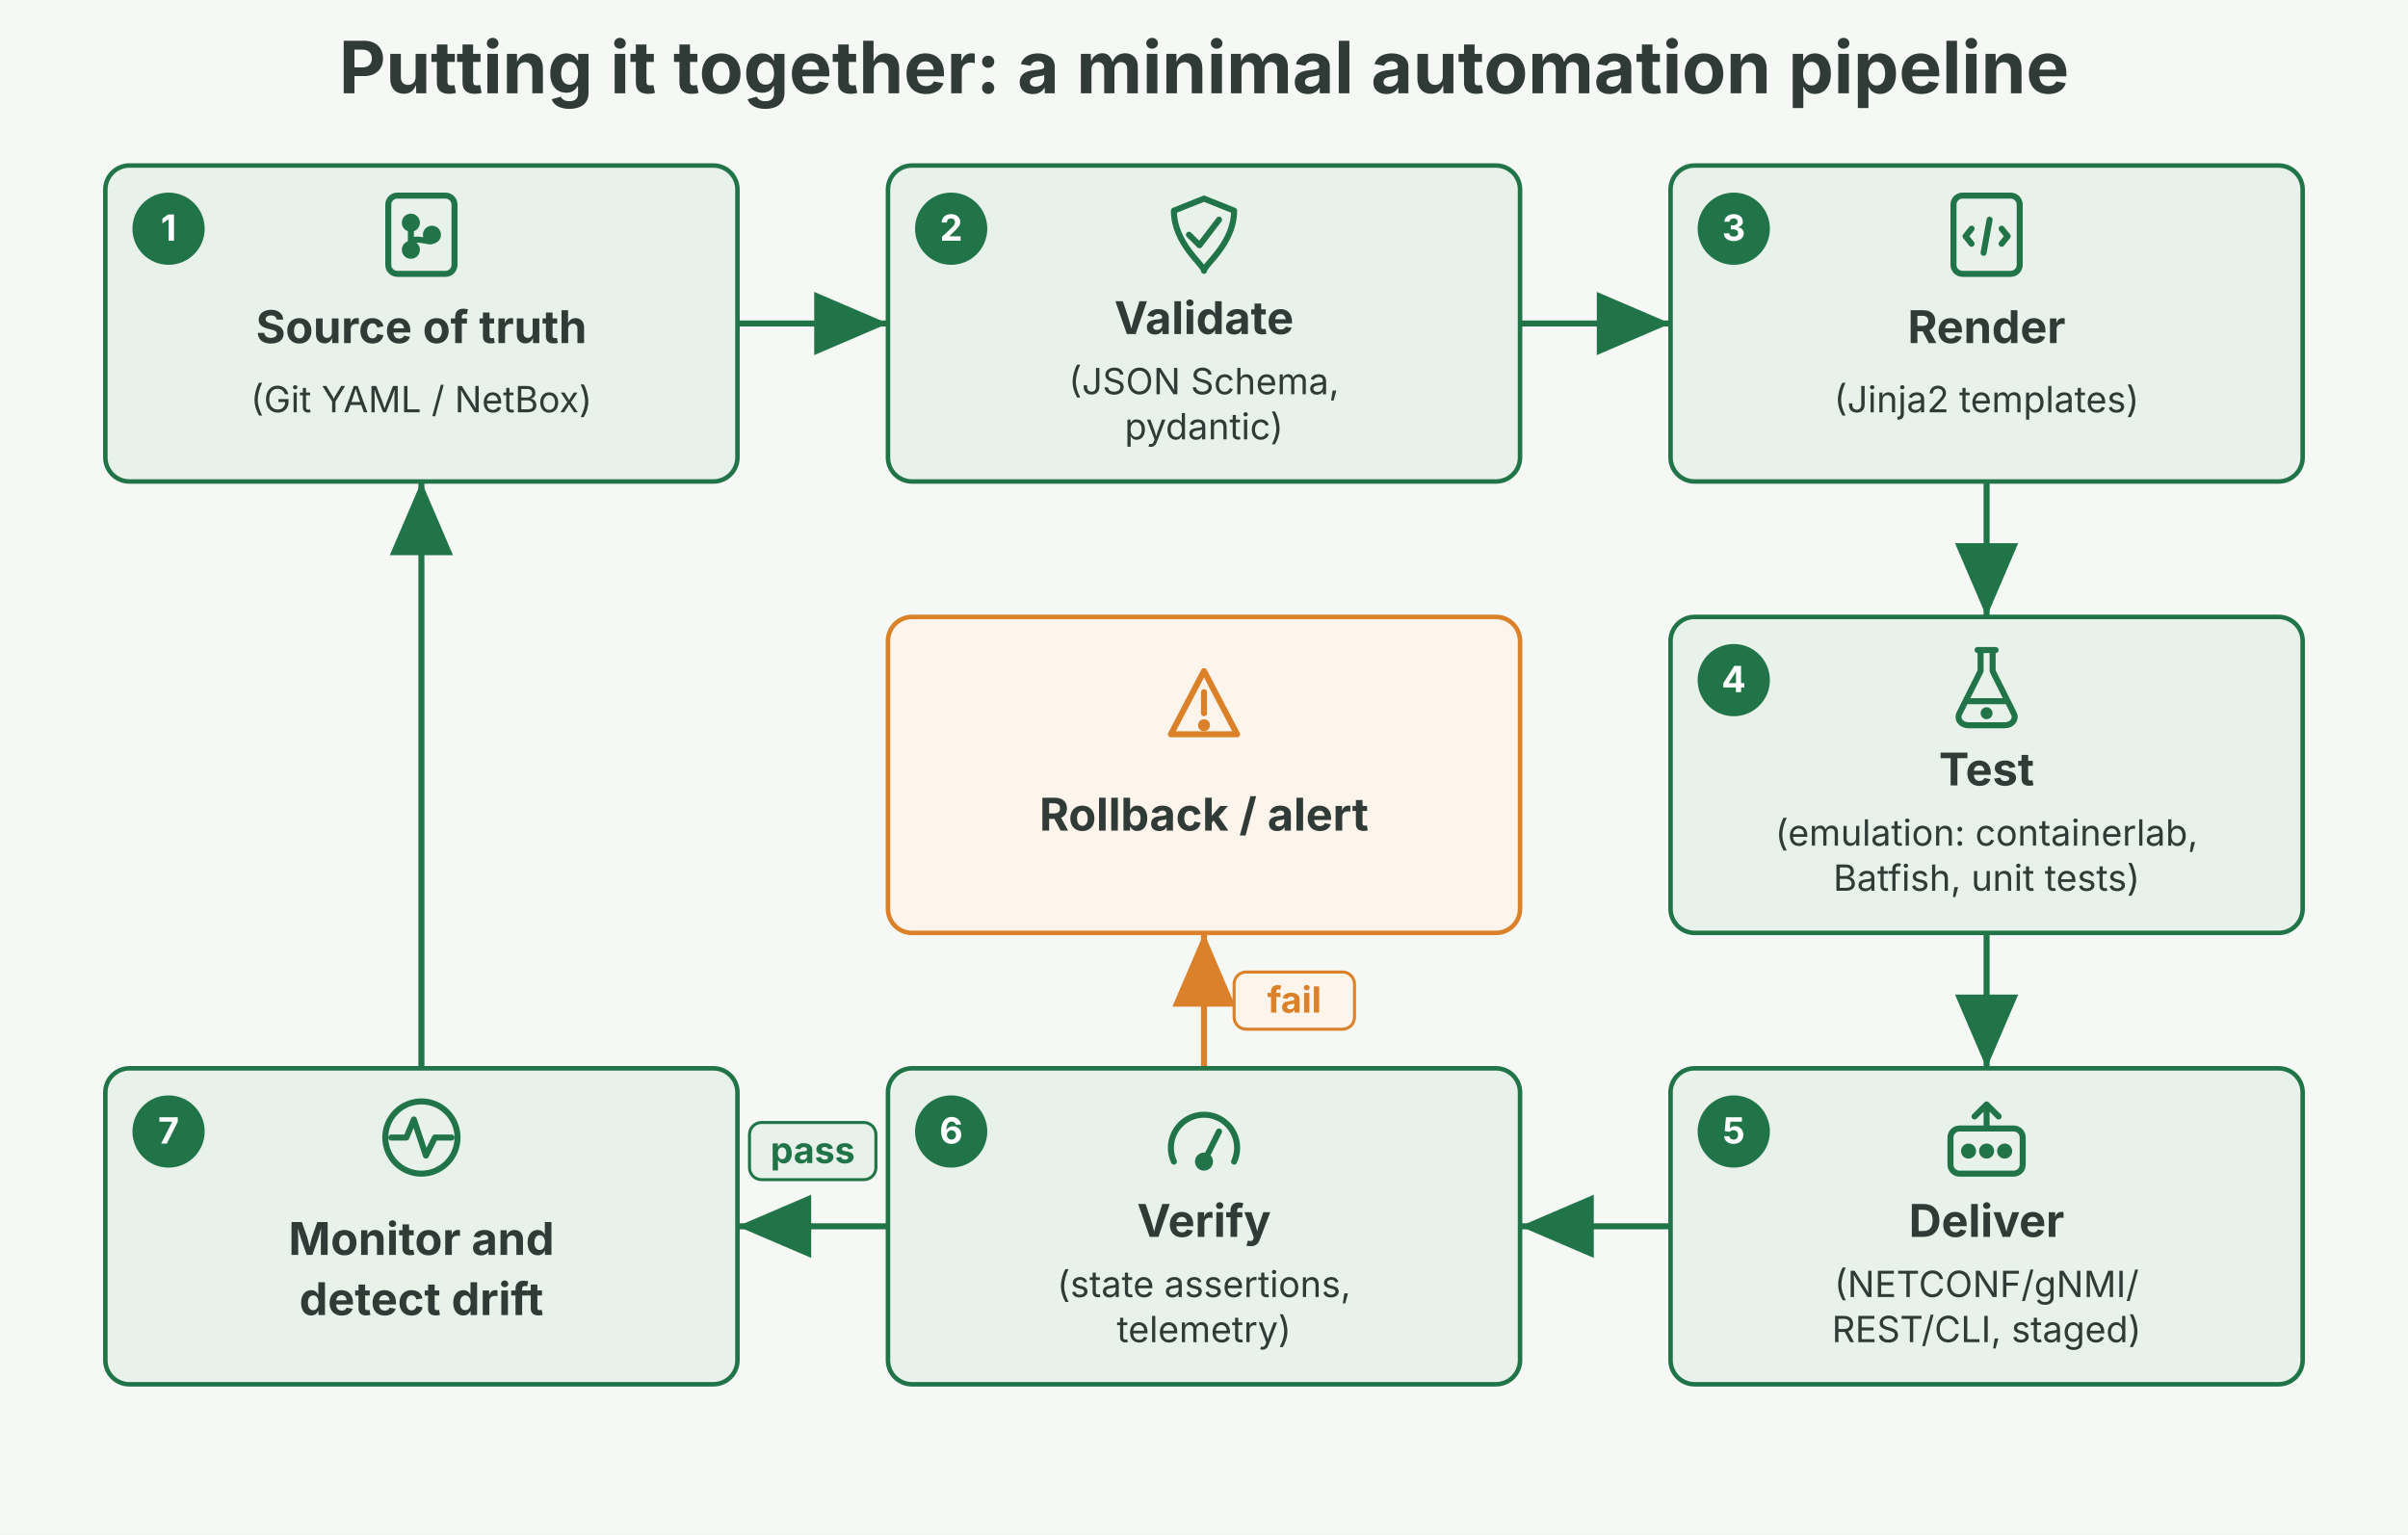
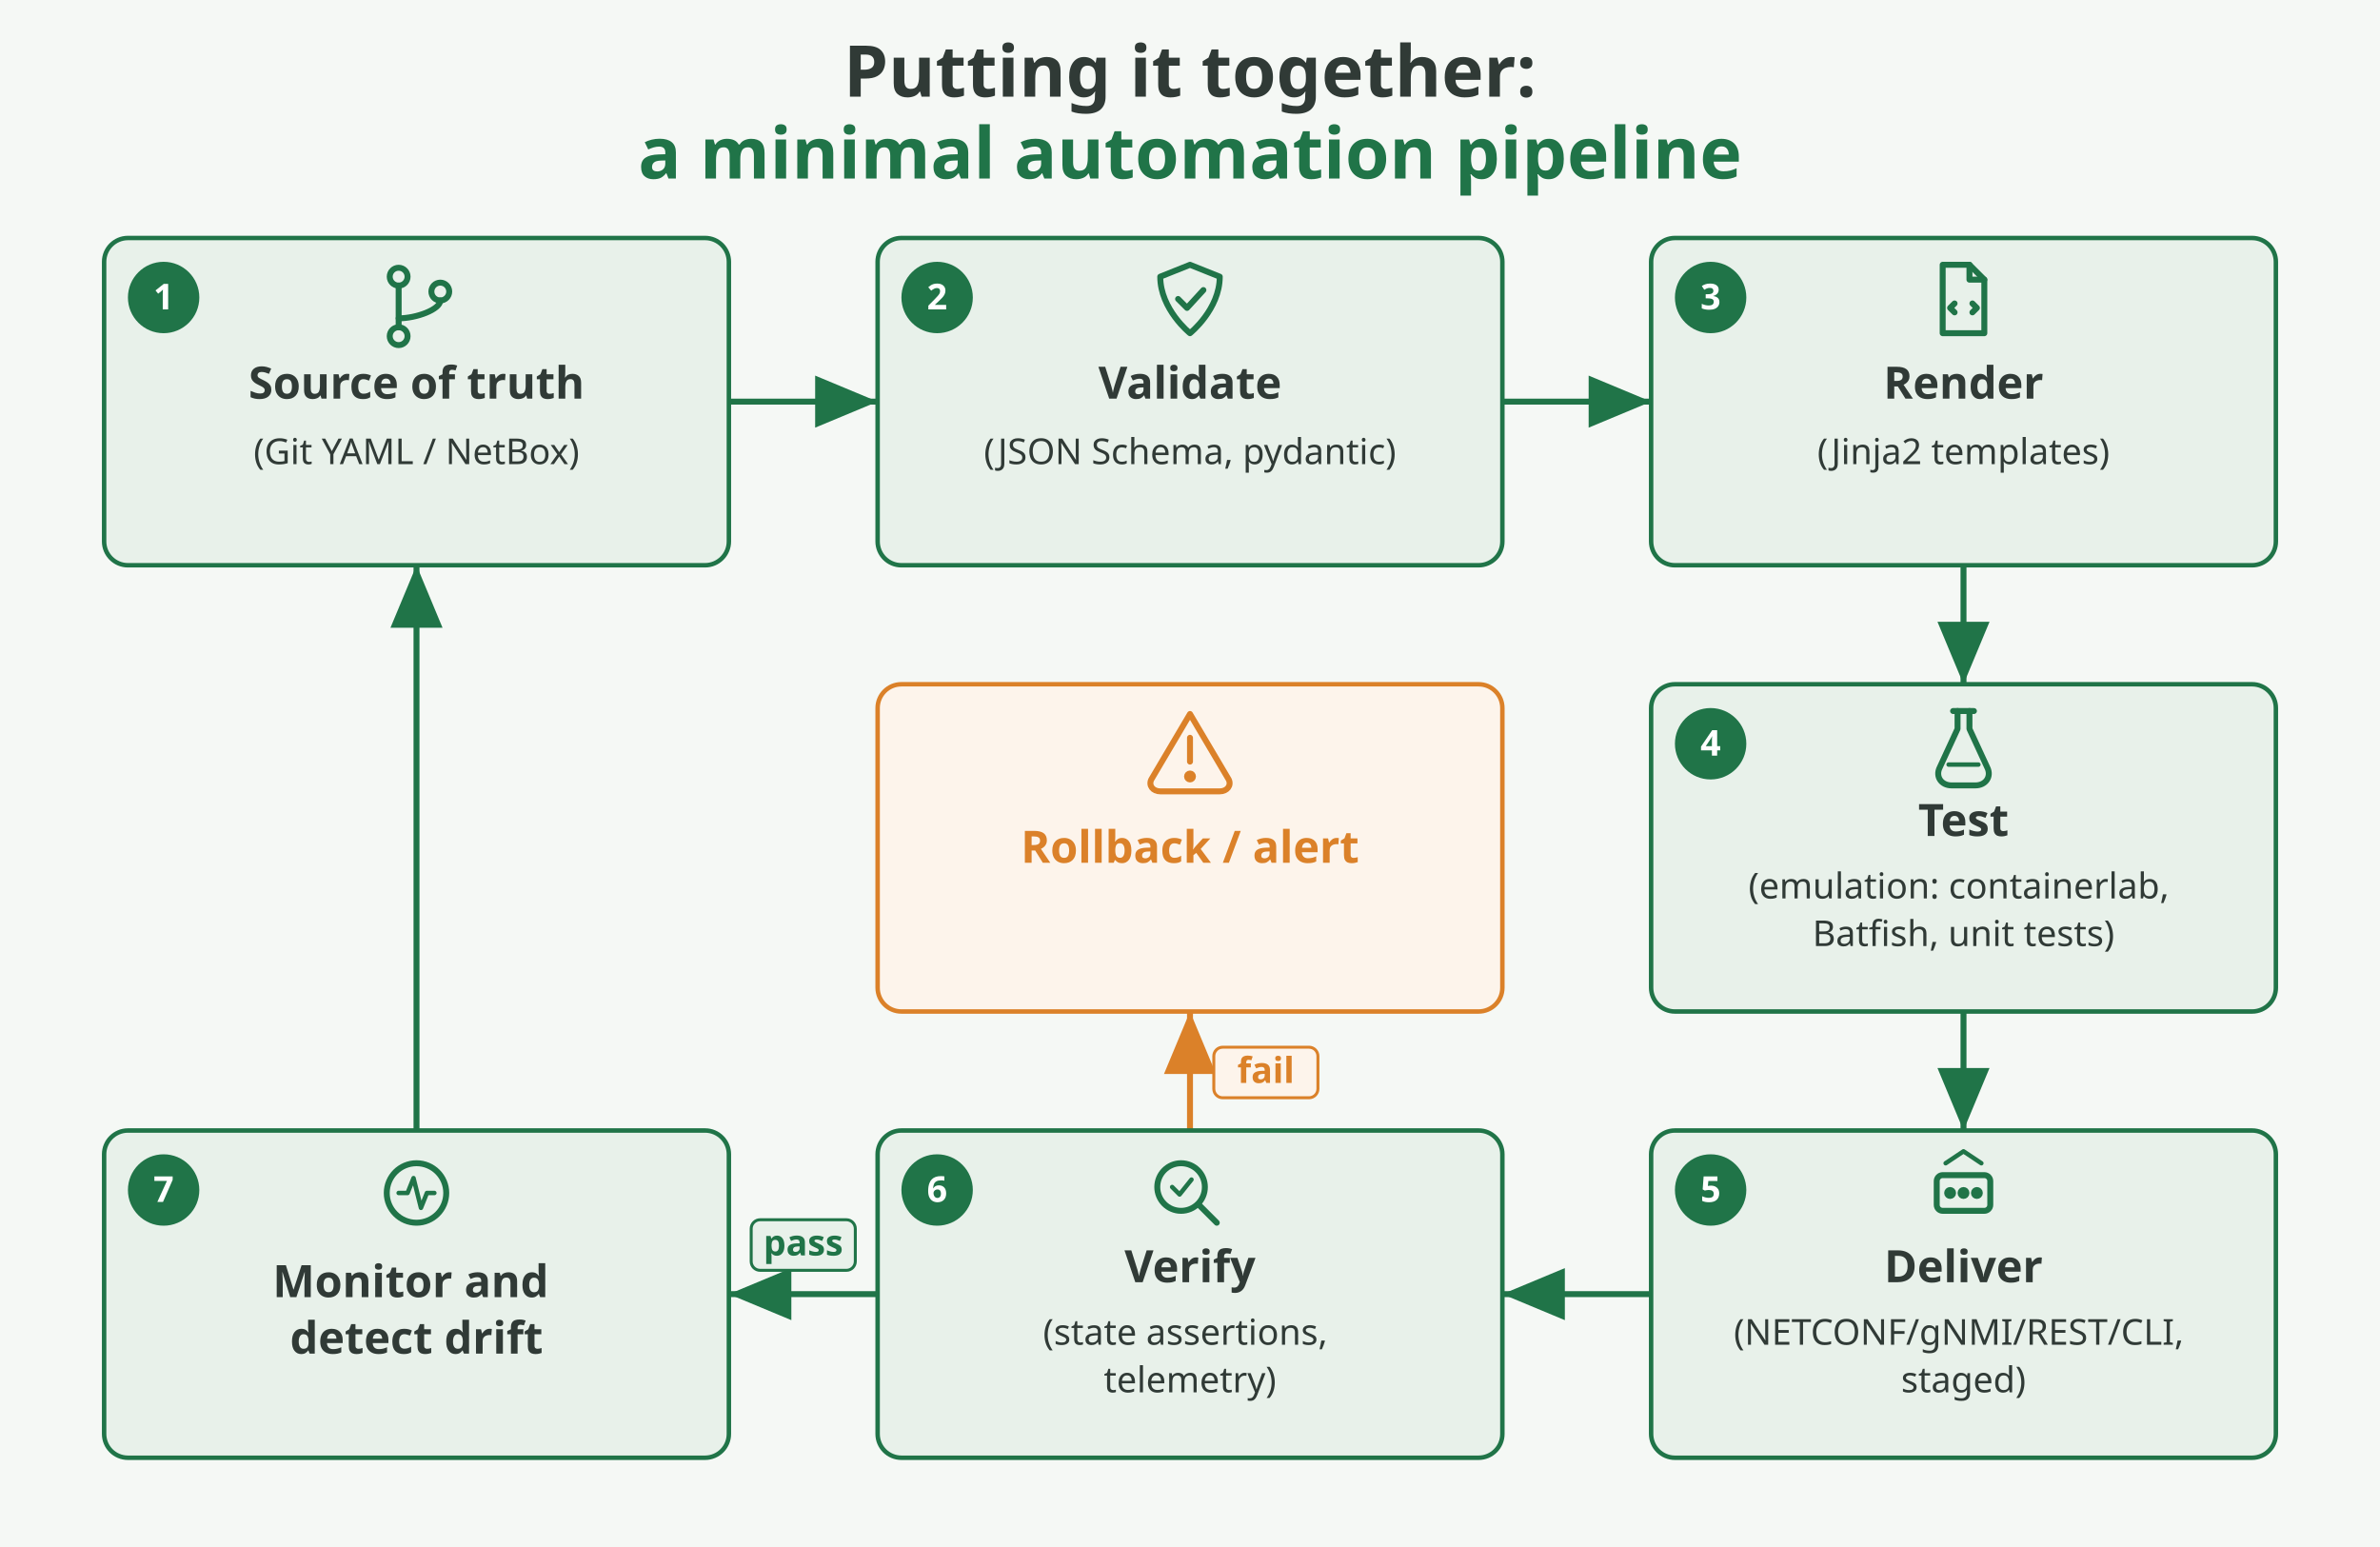
- <svg xmlns="http://www.w3.org/2000/svg" viewBox="0 0 1600 1020" width="1600" height="1020">
+ <svg xmlns="http://www.w3.org/2000/svg" viewBox="0 0 1600 1040" width="1600" height="1040">
  <defs>
-     <marker id="arrow-green" viewBox="0 0 16 16" refX="14" refY="8" markerWidth="14" markerHeight="14" orient="auto">
-       <path d="M 0 2 L 14 8 L 0 14 Z" fill="#207448" />
+     <marker id="arrow-green" viewBox="0 0 16 16" refX="14" refY="8" markerWidth="14" markerHeight="14" orient="auto-start-reverse">
+       <path d="M 2 3 L 14 8 L 2 13 Z" fill="#207448" />
    </marker>
-     <marker id="arrow-orange" viewBox="0 0 16 16" refX="14" refY="8" markerWidth="14" markerHeight="14" orient="auto">
-       <path d="M 0 2 L 14 8 L 0 14 Z" fill="#db8129" />
+     <marker id="arrow-orange" viewBox="0 0 16 16" refX="14" refY="8" markerWidth="14" markerHeight="14" orient="auto-start-reverse">
+       <path d="M 2 3 L 14 8 L 2 13 Z" fill="#db8129" />
    </marker>
  </defs>
-   <rect width="1600" height="1020" fill="#f5f8f5" />
-   <text x="800" y="62" font-family="system-ui, -apple-system, sans-serif" font-size="48" font-weight="bold" fill="#303a36" text-anchor="middle">Putting it together: a minimal automation pipeline</text>
-   <path d="M 490 215 L 590 215" stroke="#207448" stroke-width="4" fill="none" marker-end="url(#arrow-green)" />
-   <path d="M 1010 215 L 1110 215" stroke="#207448" stroke-width="4" fill="none" marker-end="url(#arrow-green)" />
-   <path d="M 1320 320 L 1320 410" stroke="#207448" stroke-width="4" fill="none" marker-end="url(#arrow-green)" />
-   <path d="M 1320 620 L 1320 710" stroke="#207448" stroke-width="4" fill="none" marker-end="url(#arrow-green)" />
-   <path d="M 1110 815 L 1010 815" stroke="#207448" stroke-width="4" fill="none" marker-end="url(#arrow-green)" />
-   <path d="M 800 710 L 800 620" stroke="#db8129" stroke-width="4" fill="none" marker-end="url(#arrow-orange)" />
-   <g transform="translate(820, 646)">
-     <rect width="80" height="38" rx="8" fill="#fdf5ec" stroke="#db8129" stroke-width="2" />
-     <text x="40" y="27" font-family="system-ui, -apple-system, sans-serif" font-size="24" font-weight="bold" fill="#db8129" text-anchor="middle">fail</text>
+   <rect width="1600" height="1040" fill="#f5f8f5" />
+   <text x="800" y="65" font-family="sans-serif" font-size="48" font-weight="bold" fill="#303a36" text-anchor="middle">Putting it together:</text>
+   <text x="800" y="120" font-family="sans-serif" font-size="48" font-weight="bold" fill="#207448" text-anchor="middle">a minimal automation pipeline</text>
+   <line x1="490" y1="270" x2="590" y2="270" stroke="#207448" stroke-width="4" marker-end="url(#arrow-green)" />
+   <line x1="1010" y1="270" x2="1110" y2="270" stroke="#207448" stroke-width="4" marker-end="url(#arrow-green)" />
+   <line x1="1320" y1="380" x2="1320" y2="460" stroke="#207448" stroke-width="4" marker-end="url(#arrow-green)" />
+   <line x1="1320" y1="680" x2="1320" y2="760" stroke="#207448" stroke-width="4" marker-end="url(#arrow-green)" />
+   <line x1="1110" y1="870" x2="1010" y2="870" stroke="#207448" stroke-width="4" marker-end="url(#arrow-green)" />
+   <line x1="800" y1="760" x2="800" y2="680" stroke="#db8129" stroke-width="4" marker-end="url(#arrow-orange)" />
+   <rect x="816" y="704" width="70" height="34" rx="6" fill="#fdf4eb" stroke="#db8129" stroke-width="2" />
+   <text x="851" y="728" font-family="sans-serif" font-size="24" font-weight="bold" fill="#db8129" text-anchor="middle">fail</text>
+   <line x1="590" y1="870" x2="490" y2="870" stroke="#207448" stroke-width="4" marker-end="url(#arrow-green)" />
+   <rect x="505" y="820" width="70" height="34" rx="6" fill="#e8f1ea" stroke="#207448" stroke-width="2" />
+   <text x="540" y="844" font-family="sans-serif" font-size="24" font-weight="bold" fill="#207448" text-anchor="middle">pass</text>
+   <line x1="280" y1="760" x2="280" y2="380" stroke="#207448" stroke-width="4" marker-end="url(#arrow-green)" />
+   <g id="node-sot">
+     <rect x="70" y="160" width="420" height="220" rx="16" fill="#e8f1ea" stroke="#207448" stroke-width="3" />
+     <circle cx="110" cy="200" r="24" fill="#207448" />
+     <text x="110" y="208" font-family="sans-serif" font-size="24" font-weight="bold" fill="#ffffff" text-anchor="middle">1</text>
+     <g stroke="#207448" stroke-width="4" stroke-linecap="round" stroke-linejoin="round" fill="none">
+       <circle cx="268" cy="226" r="6" />
+       <circle cx="268" cy="186" r="6" />
+       <circle cx="296" cy="196" r="6" />
+       <line x1="268" y1="192" x2="268" y2="220" />
+       <path d="M 268 214 C 280 214 296 208 296 202" />
+     </g>
+     <text x="280" y="268" font-family="sans-serif" font-size="30" font-weight="bold" fill="#303a36" text-anchor="middle">Source of truth</text>
+     <text x="280" y="312" font-family="sans-serif" font-size="24" fill="#303a36" text-anchor="middle">(Git YAML / NetBox)</text>
  </g>
-   <path d="M 590 815 L 490 815" stroke="#207448" stroke-width="4" fill="none" marker-end="url(#arrow-green)" />
-   <g transform="translate(498, 746)">
-     <rect width="84" height="38" rx="8" fill="#e8f1ea" stroke="#207448" stroke-width="2" />
-     <text x="42" y="27" font-family="system-ui, -apple-system, sans-serif" font-size="24" font-weight="bold" fill="#207448" text-anchor="middle">pass</text>
+   <g id="node-validate">
+     <rect x="590" y="160" width="420" height="220" rx="16" fill="#e8f1ea" stroke="#207448" stroke-width="3" />
+     <circle cx="630" cy="200" r="24" fill="#207448" />
+     <text x="630" y="208" font-family="sans-serif" font-size="24" font-weight="bold" fill="#ffffff" text-anchor="middle">2</text>
+     <g stroke="#207448" stroke-width="4" stroke-linecap="round" stroke-linejoin="round" fill="none">
+       <path d="M 780 186 L 800 178 L 820 186 C 820 208 800 224 800 224 C 800 224 780 208 780 186 Z" />
+       <path d="M 792 201 L 798 207 L 809 195" />
+     </g>
+     <text x="800" y="268" font-family="sans-serif" font-size="30" font-weight="bold" fill="#303a36" text-anchor="middle">Validate</text>
+     <text x="800" y="312" font-family="sans-serif" font-size="24" fill="#303a36" text-anchor="middle">(JSON Schema, pydantic)</text>
  </g>
-   <path d="M 280 710 L 280 320" stroke="#207448" stroke-width="4" fill="none" marker-end="url(#arrow-green)" />
-   <g transform="translate(70, 110)">
-     <rect width="420" height="210" rx="16" fill="#e8f1ea" stroke="#207448" stroke-width="3" />
-     <circle cx="42" cy="42" r="24" fill="#207448" />
-     <text x="42" y="50" font-family="system-ui, -apple-system, sans-serif" font-size="24" font-weight="bold" fill="#ffffff" text-anchor="middle">1</text>
-     <g transform="translate(182, 18)" stroke="#207448" stroke-width="4" fill="none" stroke-linecap="round" stroke-linejoin="round">
-       <rect x="6" y="2" width="44" height="52" rx="6" />
-       <circle cx="21" cy="20" r="4" fill="#207448" />
-       <circle cx="21" cy="38" r="4" fill="#207448" />
-       <circle cx="35" cy="28" r="4" fill="#207448" />
-       <path d="M 21 24 L 21 34 M 21 34 C 21 28 35 34 35 32" />
+   <g id="node-render">
+     <rect x="1110" y="160" width="420" height="220" rx="16" fill="#e8f1ea" stroke="#207448" stroke-width="3" />
+     <circle cx="1150" cy="200" r="24" fill="#207448" />
+     <text x="1150" y="208" font-family="sans-serif" font-size="24" font-weight="bold" fill="#ffffff" text-anchor="middle">3</text>
+     <g stroke="#207448" stroke-width="4" stroke-linecap="round" stroke-linejoin="round" fill="none">
+       <path d="M 1306 178 L 1324 178 L 1334 188 L 1334 224 L 1306 224 Z" />
+       <path d="M 1324 178 L 1324 188 L 1334 188" />
+       <path d="M 1314 204 L 1311 207 L 1314 210" />
+       <path d="M 1326 204 L 1329 207 L 1326 210" />
    </g>
-     <text x="210" y="118" font-family="system-ui, -apple-system, sans-serif" font-size="30" font-weight="bold" fill="#303a36" text-anchor="middle">Source of truth</text>
-     <text x="210" y="164" font-family="system-ui, -apple-system, sans-serif" font-size="24" fill="#303a36" text-anchor="middle">(Git YAML / NetBox)</text>
+     <text x="1320" y="268" font-family="sans-serif" font-size="30" font-weight="bold" fill="#303a36" text-anchor="middle">Render</text>
+     <text x="1320" y="312" font-family="sans-serif" font-size="24" fill="#303a36" text-anchor="middle">(Jinja2 templates)</text>
  </g>
-   <g transform="translate(590, 110)">
-     <rect width="420" height="210" rx="16" fill="#e8f1ea" stroke="#207448" stroke-width="3" />
-     <circle cx="42" cy="42" r="24" fill="#207448" />
-     <text x="42" y="50" font-family="system-ui, -apple-system, sans-serif" font-size="24" font-weight="bold" fill="#ffffff" text-anchor="middle">2</text>
-     <g transform="translate(182, 18)" stroke="#207448" stroke-width="4" fill="none" stroke-linecap="round" stroke-linejoin="round">
-       <path d="M 28 4 L 48 12 C 48 34 28 48 28 52 C 28 48 8 34 8 12 Z" />
-       <path d="M 18 28 L 25 35 L 38 18" />
+   <g id="node-test">
+     <rect x="1110" y="460" width="420" height="220" rx="16" fill="#e8f1ea" stroke="#207448" stroke-width="3" />
+     <circle cx="1150" cy="500" r="24" fill="#207448" />
+     <text x="1150" y="508" font-family="sans-serif" font-size="24" font-weight="bold" fill="#ffffff" text-anchor="middle">4</text>
+     <g stroke="#207448" stroke-width="4" stroke-linecap="round" stroke-linejoin="round" fill="none">
+       <line x1="1313" y1="478" x2="1327" y2="478" />
+       <path d="M 1316 478 L 1316 490 L 1304 516 C 1301 522 1305 528 1312 528 L 1328 528 C 1335 528 1339 522 1336 516 L 1324 490 L 1324 478" />
+       <line x1="1310" y1="514" x2="1330" y2="514" stroke-width="3" />
    </g>
-     <text x="210" y="112" font-family="system-ui, -apple-system, sans-serif" font-size="30" font-weight="bold" fill="#303a36" text-anchor="middle">Validate</text>
-     <text x="210" y="152" font-family="system-ui, -apple-system, sans-serif" font-size="24" fill="#303a36" text-anchor="middle">(JSON Schema,</text>
-     <text x="210" y="182" font-family="system-ui, -apple-system, sans-serif" font-size="24" fill="#303a36" text-anchor="middle">pydantic)</text>
+     <text x="1320" y="562" font-family="sans-serif" font-size="30" font-weight="bold" fill="#303a36" text-anchor="middle">Test</text>
+     <text x="1320" y="604" font-family="sans-serif" font-size="24" fill="#303a36" text-anchor="middle">
+       <tspan x="1320" dy="0">(emulation: containerlab,</tspan>
+       <tspan x="1320" dy="32">Batfish, unit tests)</tspan>
+     </text>
  </g>
-   <g transform="translate(1110, 110)">
-     <rect width="420" height="210" rx="16" fill="#e8f1ea" stroke="#207448" stroke-width="3" />
-     <circle cx="42" cy="42" r="24" fill="#207448" />
-     <text x="42" y="50" font-family="system-ui, -apple-system, sans-serif" font-size="24" font-weight="bold" fill="#ffffff" text-anchor="middle">3</text>
-     <g transform="translate(182, 18)" stroke="#207448" stroke-width="4" fill="none" stroke-linecap="round" stroke-linejoin="round">
-       <rect x="6" y="2" width="44" height="52" rx="6" />
-       <path d="M 18 24 L 14 29 L 18 34" />
-       <path d="M 38 24 L 42 29 L 38 34" />
-       <path d="M 30 18 L 26 40" />
+   <g id="node-deliver">
+     <rect x="1110" y="760" width="420" height="220" rx="16" fill="#e8f1ea" stroke="#207448" stroke-width="3" />
+     <circle cx="1150" cy="800" r="24" fill="#207448" />
+     <text x="1150" y="808" font-family="sans-serif" font-size="24" font-weight="bold" fill="#ffffff" text-anchor="middle">5</text>
+     <g stroke="#207448" stroke-width="4" stroke-linecap="round" stroke-linejoin="round" fill="none">
+       <rect x="1302" y="790" width="36" height="24" rx="4" />
+       <circle cx="1311" cy="802" r="2" fill="#207448" />
+       <circle cx="1320" cy="802" r="2" fill="#207448" />
+       <circle cx="1329" cy="802" r="2" fill="#207448" />
+       <path d="M 1308 782 L 1320 774 L 1332 782" stroke-width="3" />
    </g>
-     <text x="210" y="118" font-family="system-ui, -apple-system, sans-serif" font-size="30" font-weight="bold" fill="#303a36" text-anchor="middle">Render</text>
-     <text x="210" y="164" font-family="system-ui, -apple-system, sans-serif" font-size="24" fill="#303a36" text-anchor="middle">(Jinja2 templates)</text>
+     <text x="1320" y="862" font-family="sans-serif" font-size="30" font-weight="bold" fill="#303a36" text-anchor="middle">Deliver</text>
+     <text x="1320" y="904" font-family="sans-serif" font-size="24" fill="#303a36" text-anchor="middle">
+       <tspan x="1320" dy="0">(NETCONF/gNMI/REST/CLI,</tspan>
+       <tspan x="1320" dy="32">staged)</tspan>
+     </text>
  </g>
-   <g transform="translate(1110, 410)">
-     <rect width="420" height="210" rx="16" fill="#e8f1ea" stroke="#207448" stroke-width="3" />
-     <circle cx="42" cy="42" r="24" fill="#207448" />
-     <text x="42" y="50" font-family="system-ui, -apple-system, sans-serif" font-size="24" font-weight="bold" fill="#ffffff" text-anchor="middle">4</text>
-     <g transform="translate(182, 18)" stroke="#207448" stroke-width="4" fill="none" stroke-linecap="round" stroke-linejoin="round">
-       <path d="M 22 4 L 34 4 M 24 4 L 24 18 L 10 46 C 8 50 11 54 16 54 L 40 54 C 45 54 48 50 46 46 L 32 18 L 32 4" />
-       <path d="M 16 38 L 40 38" />
-       <circle cx="28" cy="46" r="2" fill="#207448" />
+   <g id="node-verify">
+     <rect x="590" y="760" width="420" height="220" rx="16" fill="#e8f1ea" stroke="#207448" stroke-width="3" />
+     <circle cx="630" cy="800" r="24" fill="#207448" />
+     <text x="630" y="808" font-family="sans-serif" font-size="24" font-weight="bold" fill="#ffffff" text-anchor="middle">6</text>
+     <g stroke="#207448" stroke-width="4" stroke-linecap="round" stroke-linejoin="round" fill="none">
+       <circle cx="794" cy="798" r="16" />
+       <line x1="806" y1="810" x2="818" y2="822" />
+       <path d="M 788 798 L 793 803 L 801 793" stroke-width="3" />
    </g>
-     <text x="210" y="112" font-family="system-ui, -apple-system, sans-serif" font-size="30" font-weight="bold" fill="#303a36" text-anchor="middle">Test</text>
-     <text x="210" y="152" font-family="system-ui, -apple-system, sans-serif" font-size="24" fill="#303a36" text-anchor="middle">(emulation: containerlab,</text>
-     <text x="210" y="182" font-family="system-ui, -apple-system, sans-serif" font-size="24" fill="#303a36" text-anchor="middle">Batfish, unit tests)</text>
+     <text x="800" y="862" font-family="sans-serif" font-size="30" font-weight="bold" fill="#303a36" text-anchor="middle">Verify</text>
+     <text x="800" y="904" font-family="sans-serif" font-size="24" fill="#303a36" text-anchor="middle">
+       <tspan x="800" dy="0">(state assertions,</tspan>
+       <tspan x="800" dy="32">telemetry)</tspan>
+     </text>
  </g>
-   <g transform="translate(1110, 710)">
-     <rect width="420" height="210" rx="16" fill="#e8f1ea" stroke="#207448" stroke-width="3" />
-     <circle cx="42" cy="42" r="24" fill="#207448" />
-     <text x="42" y="50" font-family="system-ui, -apple-system, sans-serif" font-size="24" font-weight="bold" fill="#ffffff" text-anchor="middle">5</text>
-     <g transform="translate(182, 18)" stroke="#207448" stroke-width="4" fill="none" stroke-linecap="round" stroke-linejoin="round">
-       <rect x="4" y="22" width="48" height="30" rx="6" />
-       <circle cx="16" cy="37" r="3" fill="#207448" />
-       <circle cx="28" cy="37" r="3" fill="#207448" />
-       <circle cx="40" cy="37" r="3" fill="#207448" />
-       <path d="M 28 22 L 28 6 M 20 14 L 28 6 L 36 14" />
+   <g id="node-rollback">
+     <rect x="590" y="460" width="420" height="220" rx="16" fill="#fdf4eb" stroke="#db8129" stroke-width="3" />
+     <g stroke="#db8129" stroke-width="4" stroke-linecap="round" stroke-linejoin="round" fill="none">
+       <path d="M 800 480 L 826 524 C 828 528 825 532 820 532 L 780 532 C 775 532 772 528 774 524 Z" />
+       <line x1="800" y1="496" x2="800" y2="512" />
+       <circle cx="800" cy="522" r="2" fill="#db8129" />
    </g>
-     <text x="210" y="112" font-family="system-ui, -apple-system, sans-serif" font-size="30" font-weight="bold" fill="#303a36" text-anchor="middle">Deliver</text>
-     <text x="210" y="152" font-family="system-ui, -apple-system, sans-serif" font-size="24" fill="#303a36" text-anchor="middle">(NETCONF/gNMI/</text>
-     <text x="210" y="182" font-family="system-ui, -apple-system, sans-serif" font-size="24" fill="#303a36" text-anchor="middle">REST/CLI, staged)</text>
+     <text x="800" y="580" font-family="sans-serif" font-size="30" font-weight="bold" fill="#db8129" text-anchor="middle">Rollback / alert</text>
  </g>
-   <g transform="translate(590, 710)">
-     <rect width="420" height="210" rx="16" fill="#e8f1ea" stroke="#207448" stroke-width="3" />
-     <circle cx="42" cy="42" r="24" fill="#207448" />
-     <text x="42" y="50" font-family="system-ui, -apple-system, sans-serif" font-size="24" font-weight="bold" fill="#ffffff" text-anchor="middle">6</text>
-     <g transform="translate(182, 18)" stroke="#207448" stroke-width="4" fill="none" stroke-linecap="round" stroke-linejoin="round">
-       <path d="M 8 44 A 22 22 0 1 1 48 44" />
-       <line x1="28" y1="44" x2="38" y2="24" />
-       <circle cx="28" cy="44" r="4" fill="#207448" />
+   <g id="node-monitor">
+     <rect x="70" y="760" width="420" height="220" rx="16" fill="#e8f1ea" stroke="#207448" stroke-width="3" />
+     <circle cx="110" cy="800" r="24" fill="#207448" />
+     <text x="110" y="808" font-family="sans-serif" font-size="24" font-weight="bold" fill="#ffffff" text-anchor="middle">7</text>
+     <g stroke="#207448" stroke-width="4" stroke-linecap="round" stroke-linejoin="round" fill="none">
+       <circle cx="280" cy="802" r="20" />
+       <path d="M 268 802 L 274 802 L 278 792 L 283 812 L 287 802 L 292 802" stroke-width="3" />
    </g>
-     <text x="210" y="112" font-family="system-ui, -apple-system, sans-serif" font-size="30" font-weight="bold" fill="#303a36" text-anchor="middle">Verify</text>
-     <text x="210" y="152" font-family="system-ui, -apple-system, sans-serif" font-size="24" fill="#303a36" text-anchor="middle">(state assertions,</text>
-     <text x="210" y="182" font-family="system-ui, -apple-system, sans-serif" font-size="24" fill="#303a36" text-anchor="middle">telemetry)</text>
-   </g>
-   <g transform="translate(590, 410)">
-     <rect width="420" height="210" rx="16" fill="#fdf5ec" stroke="#db8129" stroke-width="3" />
-     <g transform="translate(182, 30)" stroke="#db8129" stroke-width="4" fill="none" stroke-linecap="round" stroke-linejoin="round">
-       <path d="M 28 6 L 50 48 L 6 48 Z" />
-       <line x1="28" y1="20" x2="28" y2="34" />
-       <circle cx="28" cy="42" r="2" fill="#db8129" />
-     </g>
-     <text x="210" y="142" font-family="system-ui, -apple-system, sans-serif" font-size="30" font-weight="bold" fill="#303a36" text-anchor="middle">Rollback / alert</text>
-   </g>
-   <g transform="translate(70, 710)">
-     <rect width="420" height="210" rx="16" fill="#e8f1ea" stroke="#207448" stroke-width="3" />
-     <circle cx="42" cy="42" r="24" fill="#207448" />
-     <text x="42" y="50" font-family="system-ui, -apple-system, sans-serif" font-size="24" font-weight="bold" fill="#ffffff" text-anchor="middle">7</text>
-     <g transform="translate(182, 18)" stroke="#207448" stroke-width="4" fill="none" stroke-linecap="round" stroke-linejoin="round">
-       <circle cx="28" cy="28" r="24" />
-       <path d="M 8 28 L 18 28 L 23 16 L 31 40 L 37 28 L 48 28" />
-     </g>
-     <text x="210" y="124" font-family="system-ui, -apple-system, sans-serif" font-size="30" font-weight="bold" fill="#303a36" text-anchor="middle">Monitor and</text>
-     <text x="210" y="164" font-family="system-ui, -apple-system, sans-serif" font-size="30" font-weight="bold" fill="#303a36" text-anchor="middle">detect drift</text>
+     <text x="280" y="872" font-family="sans-serif" font-size="30" font-weight="bold" fill="#303a36" text-anchor="middle">
+       <tspan x="280" dy="0">Monitor and</tspan>
+       <tspan x="280" dy="38">detect drift</tspan>
+     </text>
  </g>
</svg>
